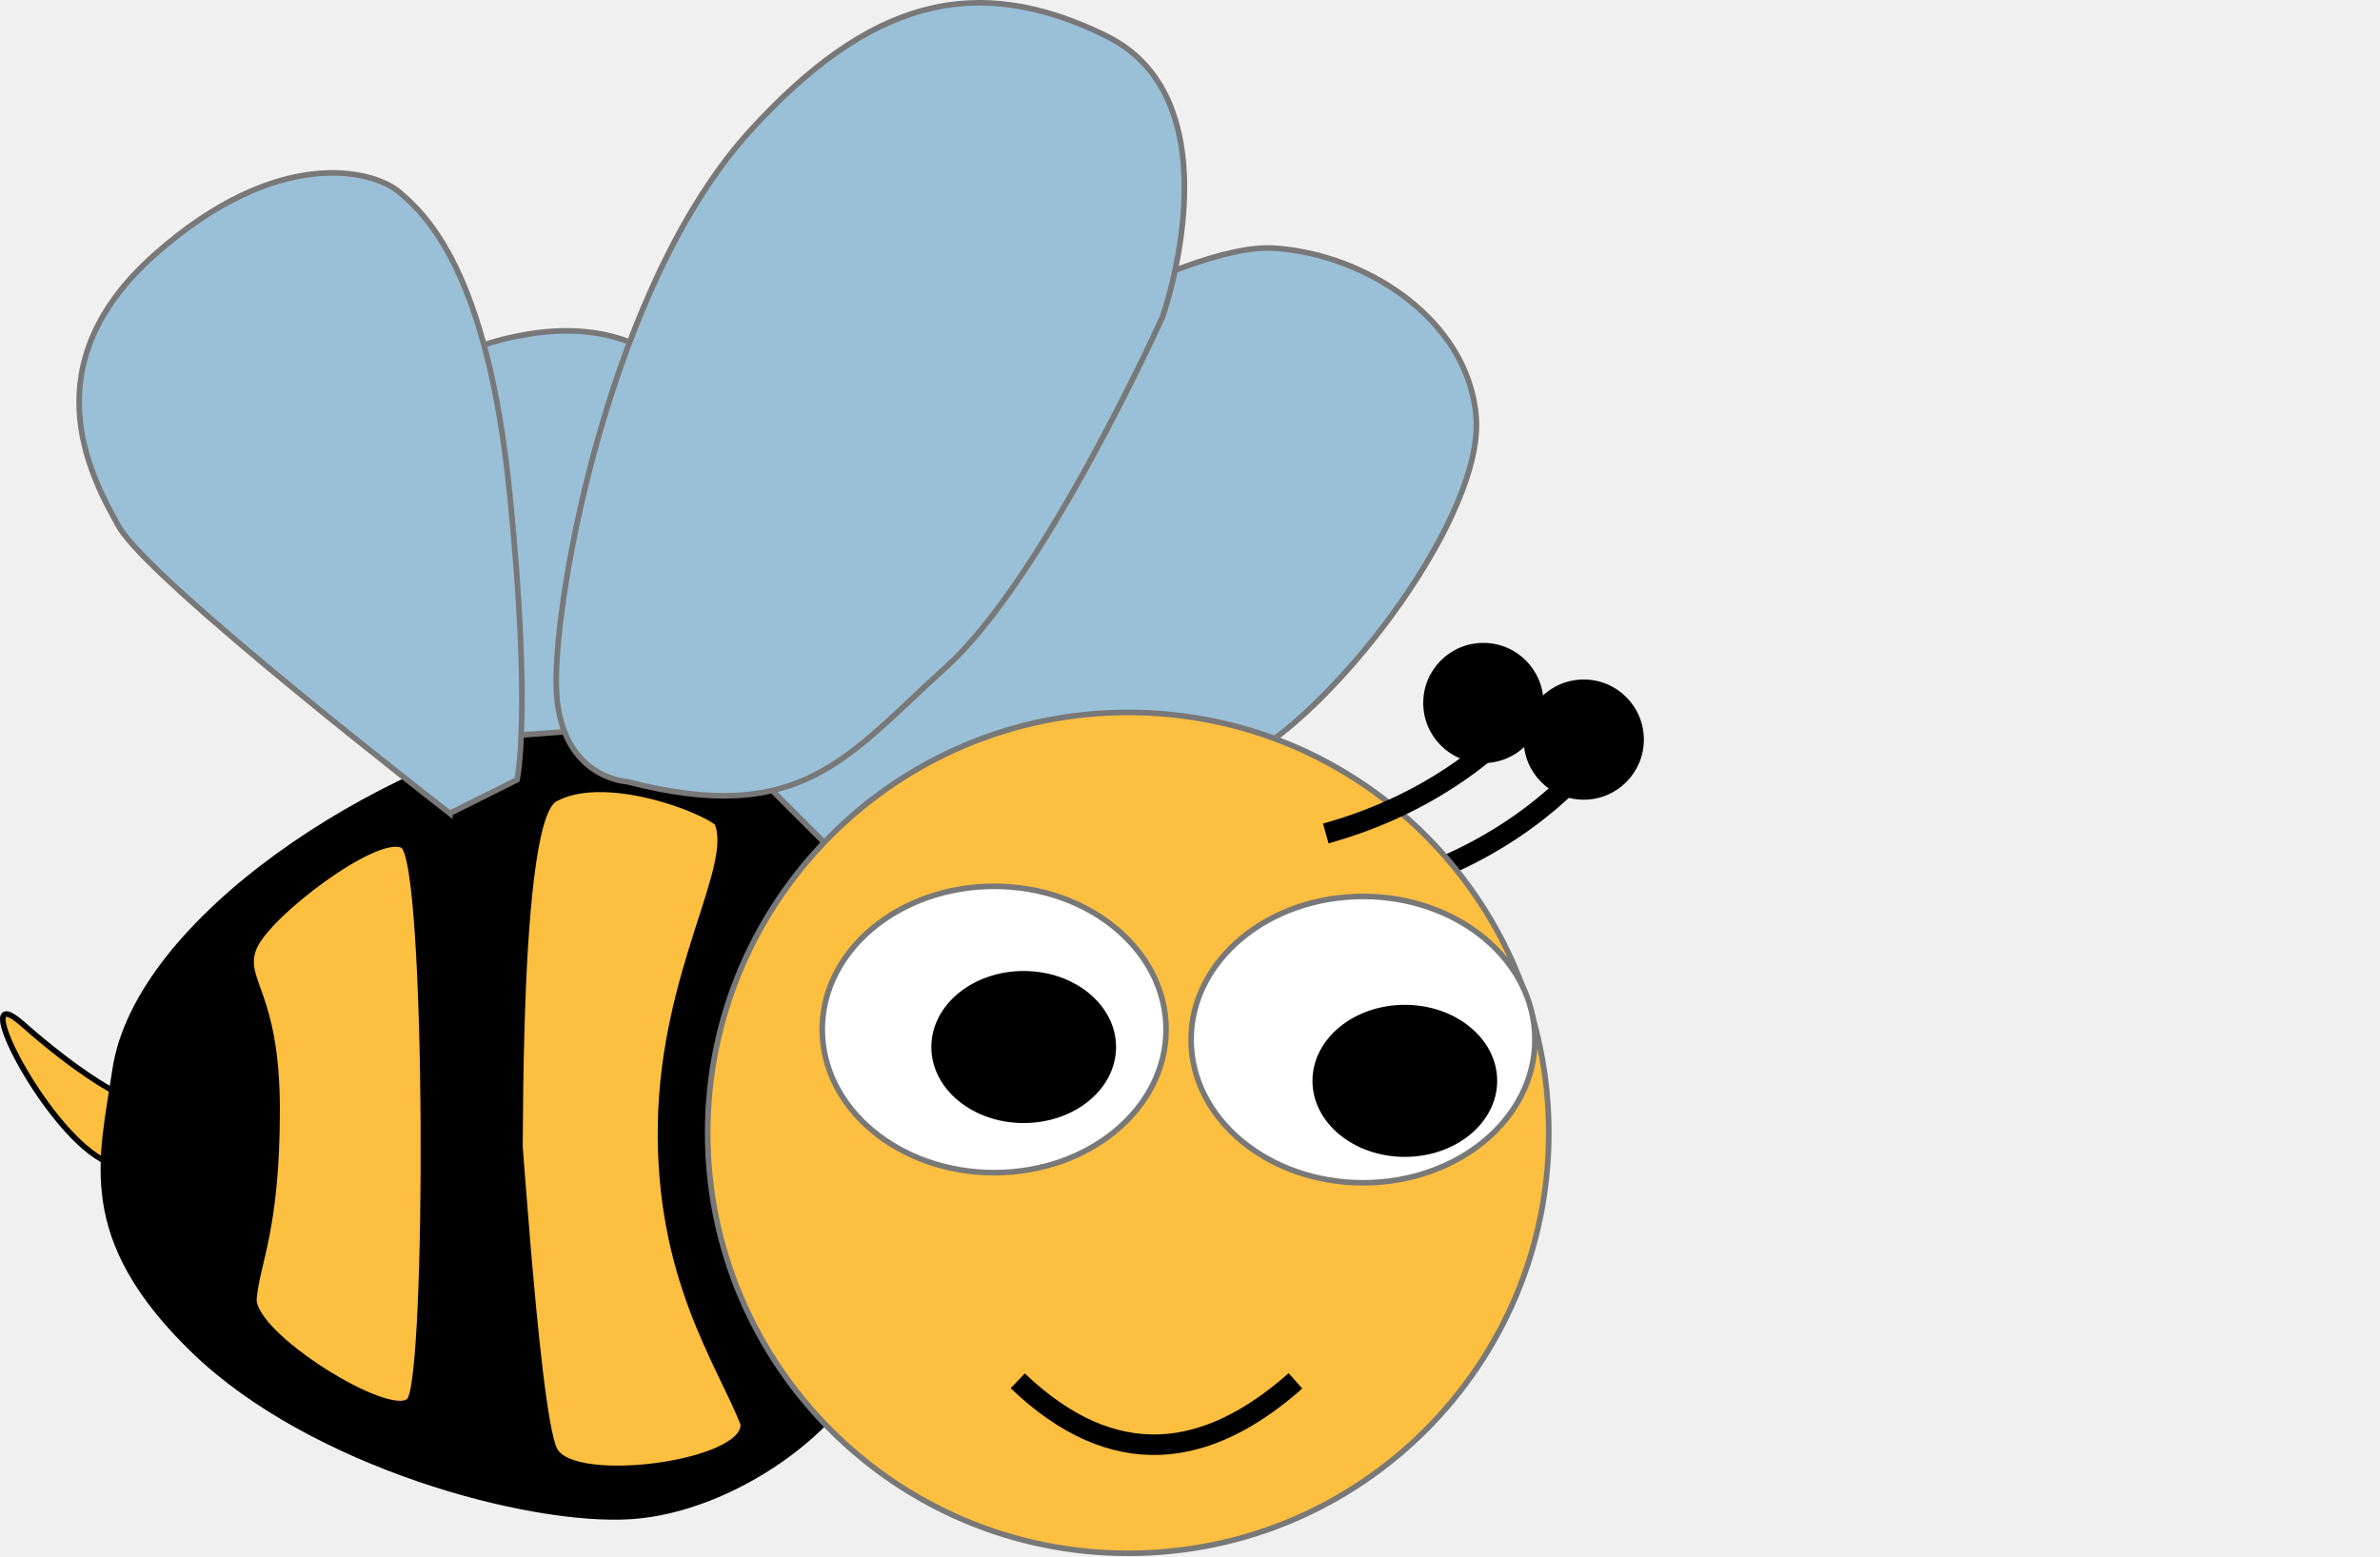
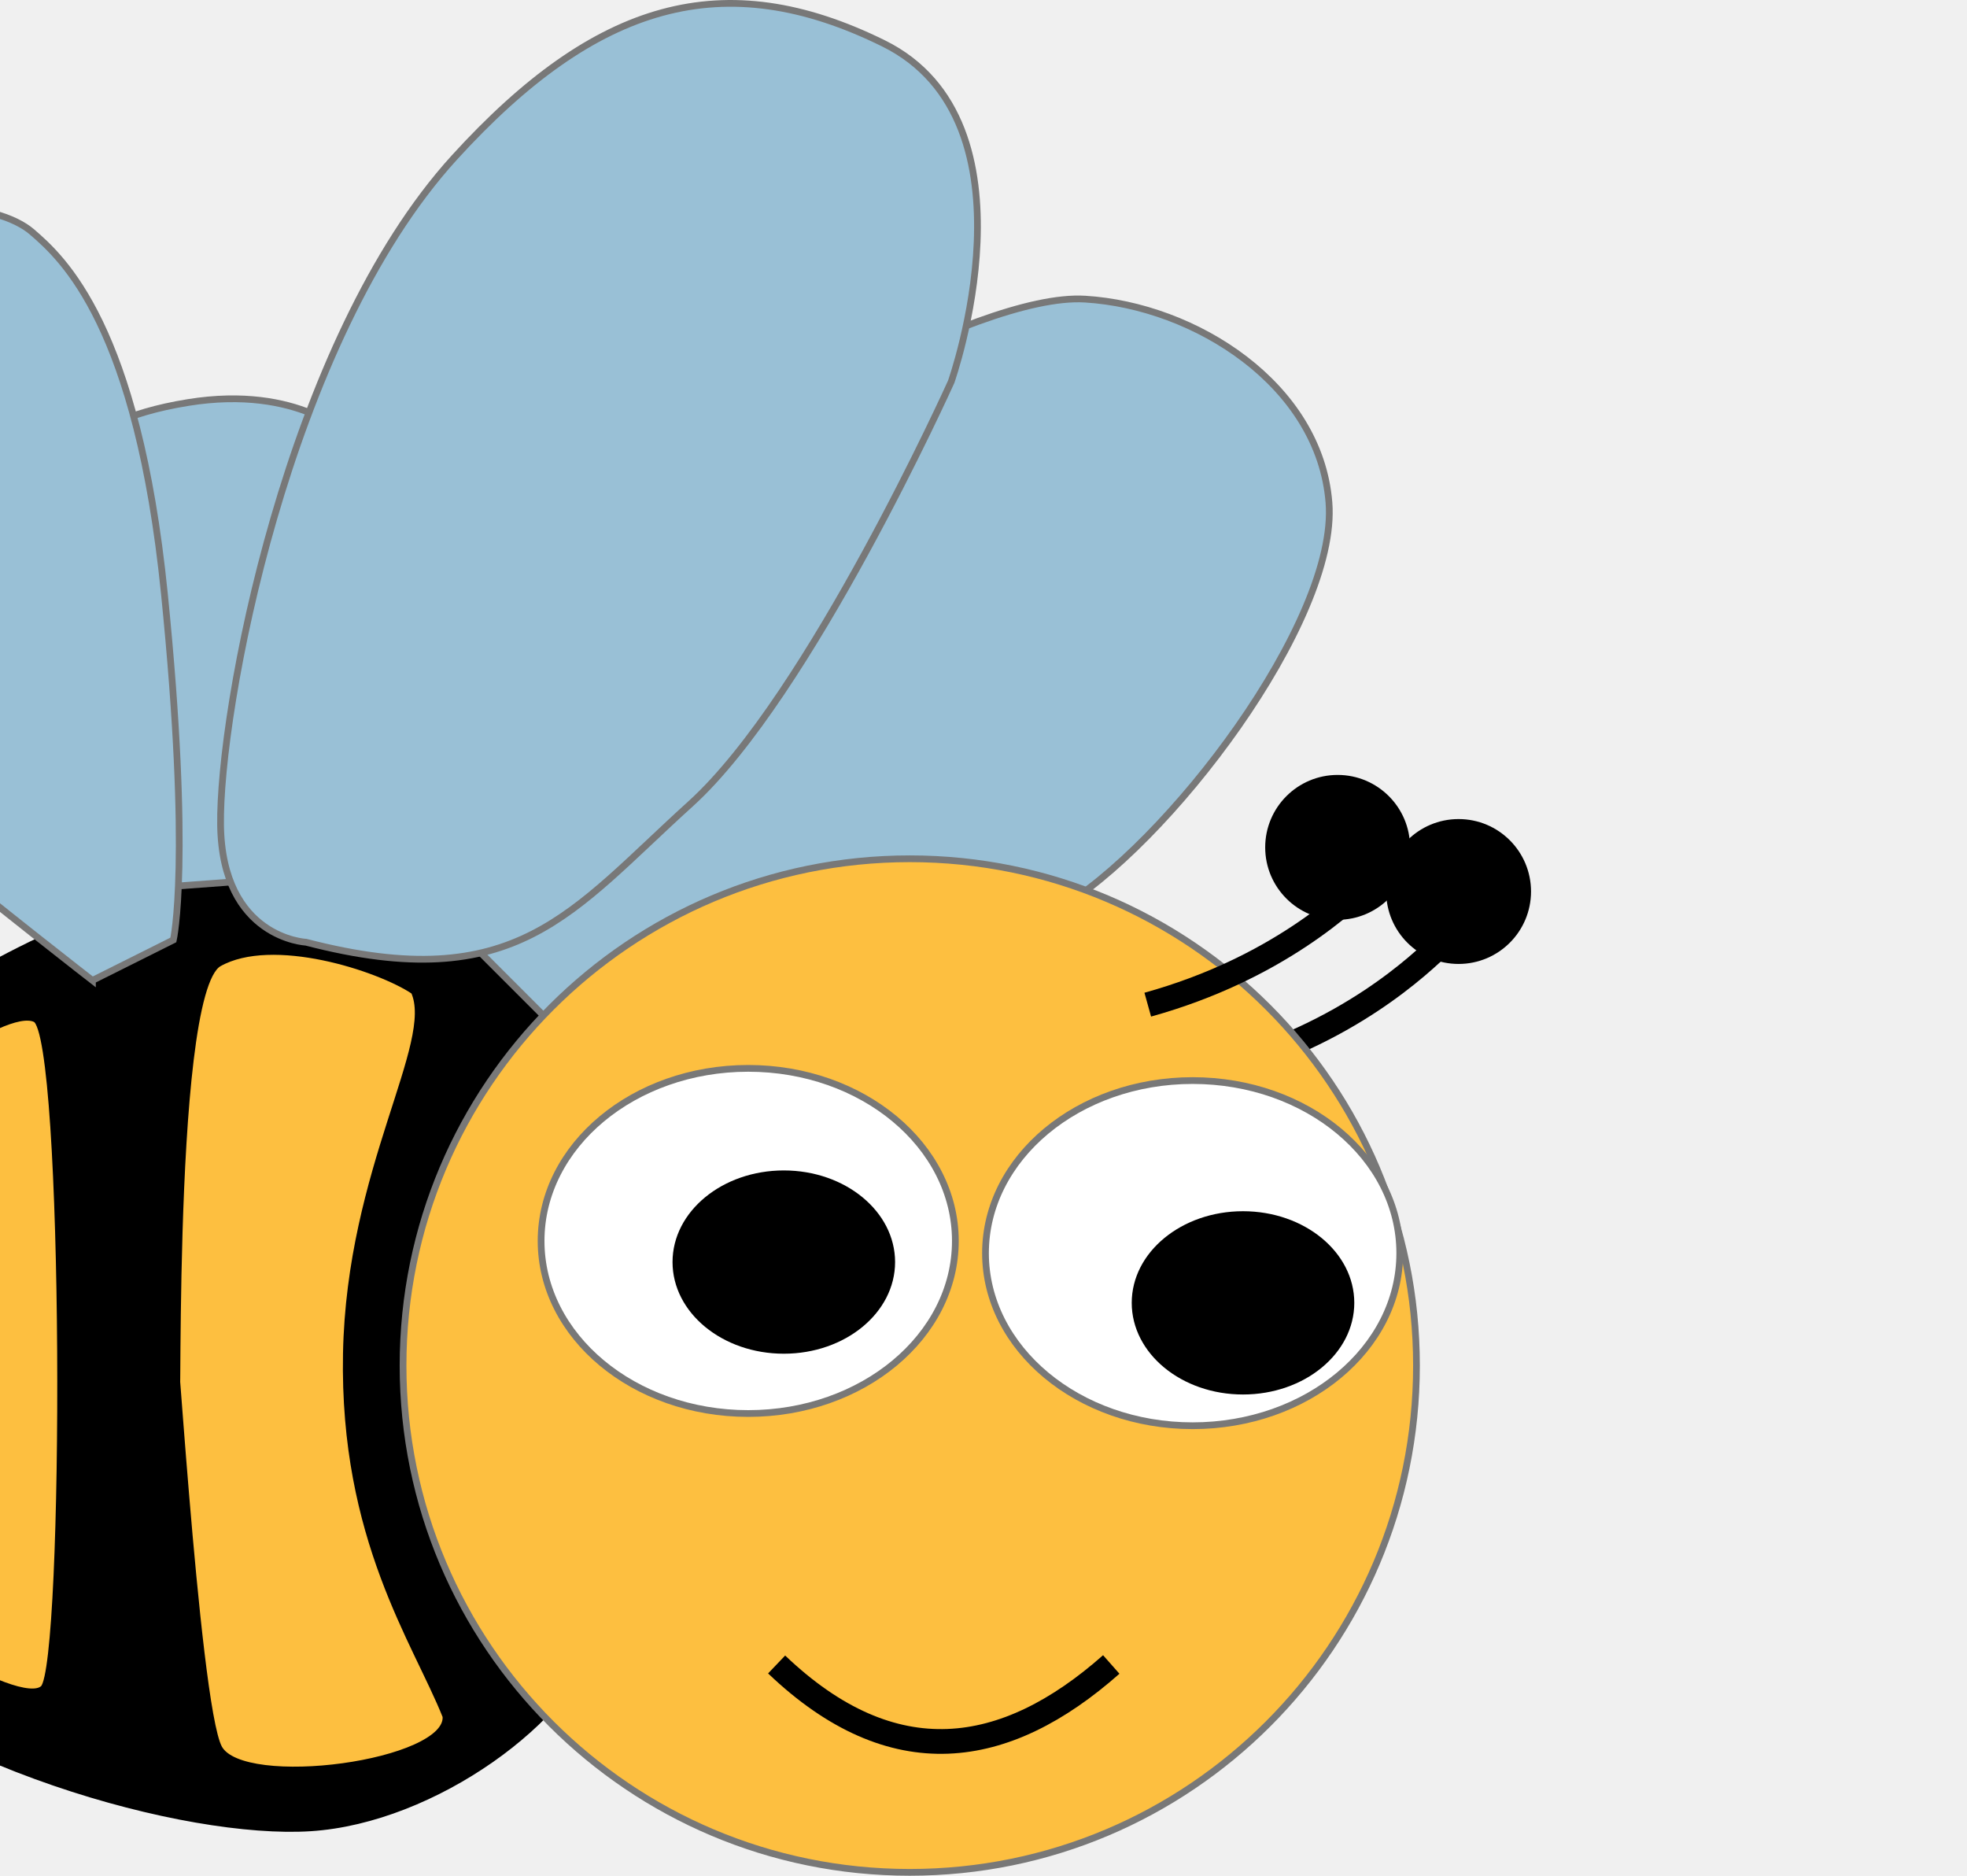
- <svg xmlns="http://www.w3.org/2000/svg" id="Layer_1" data-name="Layer 1" viewBox="0 0 1275.61 834.28">
+ <svg xmlns="http://www.w3.org/2000/svg" id="Layer_1" data-name="Layer 1" viewBox="200 0 875 834.28">
  <defs>
    <style>
      .cls-1, .cls-2 {
        fill: none;
      }

      .cls-2 {
        stroke-width: 11px;
      }

      .cls-2, .cls-3, .cls-4 {
        stroke: #000;
      }

      .cls-2, .cls-3, .cls-4, .cls-5, .cls-6, .cls-7 {
        stroke-miterlimit: 10;
      }

      .cls-3, .cls-4, .cls-5, .cls-6, .cls-7 {
        stroke-width: 3px;
      }

      .cls-3, .cls-5 {
        fill: #fdbf40;
      }

      .cls-5, .cls-6, .cls-7 {
        stroke: #787878;
      }

      .cls-6 {
        fill: #fff;
      }

      .cls-7 {
        fill: #99c0d6;
      }
    </style>
  </defs>
  <path class="cls-3" d="M59.9,584.37s-17.72-8.86-47.85-35.44,10.63,54.94,42.53,72.66,5.32-37.22,5.32-37.22Z" />
  <path class="cls-4" d="M449.78,458.54s-50.78-89.5-148.86-69.11-227.28,103.54-239.24,184.31c-7.09,47.85-20.39,89.92,42.53,150.63s178.99,92.15,233.93,88.61,116.24-48.56,127.6-86.84-15.95-267.6-15.95-267.6Z" />
  <path class="cls-7" d="M448.12,458.07l-36-36s-.66-144.02,51.24-182.76,170.49-109.25,219.34-106.27,104.29,38.01,108.47,90.49-71.66,152.79-121.47,181.5-213.07,84.04-213.07,84.04l-9.51-34.99" />
  <path class="cls-7" d="M306.12,392.07l-27,2-50.87-180.09s-1.92-25.71,55.49-34.96c49.38-7.95,72.1,15.46,72.1,15.46l-49.73,197.58Z" />
  <path class="cls-7" d="M241.12,436.07s-160.71-124.3-177.35-153.65-46.49-87.84,19.49-146.21,116.86-45.14,130.86-33.14,47.02,41.99,59.01,160.99,3.99,154,3.99,154l-36,18Z" />
  <path class="cls-7" d="M336.12,419.07s-37.25-1.7-38-52,29.37-215.11,104-297C465.22.84,521.97-15.72,592.97,19.27s30.16,150.53,30.16,150.53c0,0-62.97,139.84-116,187.79s-77.32,85.81-171.01,61.48Z" />
  <path class="cls-2" d="M742.36,475.56c57.13-15.89,88.77-45.9,100.13-56.95" />
  <circle class="cls-5" cx="604.7" cy="607.37" r="225.41" />
  <ellipse class="cls-6" cx="532.84" cy="551.94" rx="92.14" ry="76.76" />
  <ellipse class="cls-6" cx="730.53" cy="557.37" rx="92.14" ry="76.76" />
  <ellipse cx="548.67" cy="561.34" rx="49.5" ry="40.76" />
  <ellipse cx="752.94" cy="579.48" rx="49.5" ry="40.76" />
  <circle cx="795.03" cy="376.89" r="32.22" />
  <circle cx="848.84" cy="396.52" r="32.22" />
  <line class="cls-1" x1="839.83" y1="430.05" x2="780.36" y2="466.85" />
  <path class="cls-2" d="M710.57,446.85c57.13-15.89,88.77-45.9,100.13-56.95" />
  <path class="cls-2" d="M545.47,740.32c51.8,49.41,101.65,41.75,148.86,0" />
  <path class="cls-3" d="M215.85,453.23c14.18,7.09,14.18,287.09,3.54,297.72s-85.06-35.44-83.29-54.94,12.41-37.22,12.41-101.01-19.49-69.11-12.41-86.84,65.57-62.03,79.75-54.94Z" />
  <path class="cls-3" d="M384.21,440.82c10.63,23.04-28.58,79.06-30.13,161.27s31.04,127.98,44.3,161.27c1.77,21.27-90.38,33.67-101.01,14.18s-22.11-224.93-19.49-164.81-4.26-170.96,19.49-184.31,70.89,1.77,86.84,12.41Z" />
</svg>
